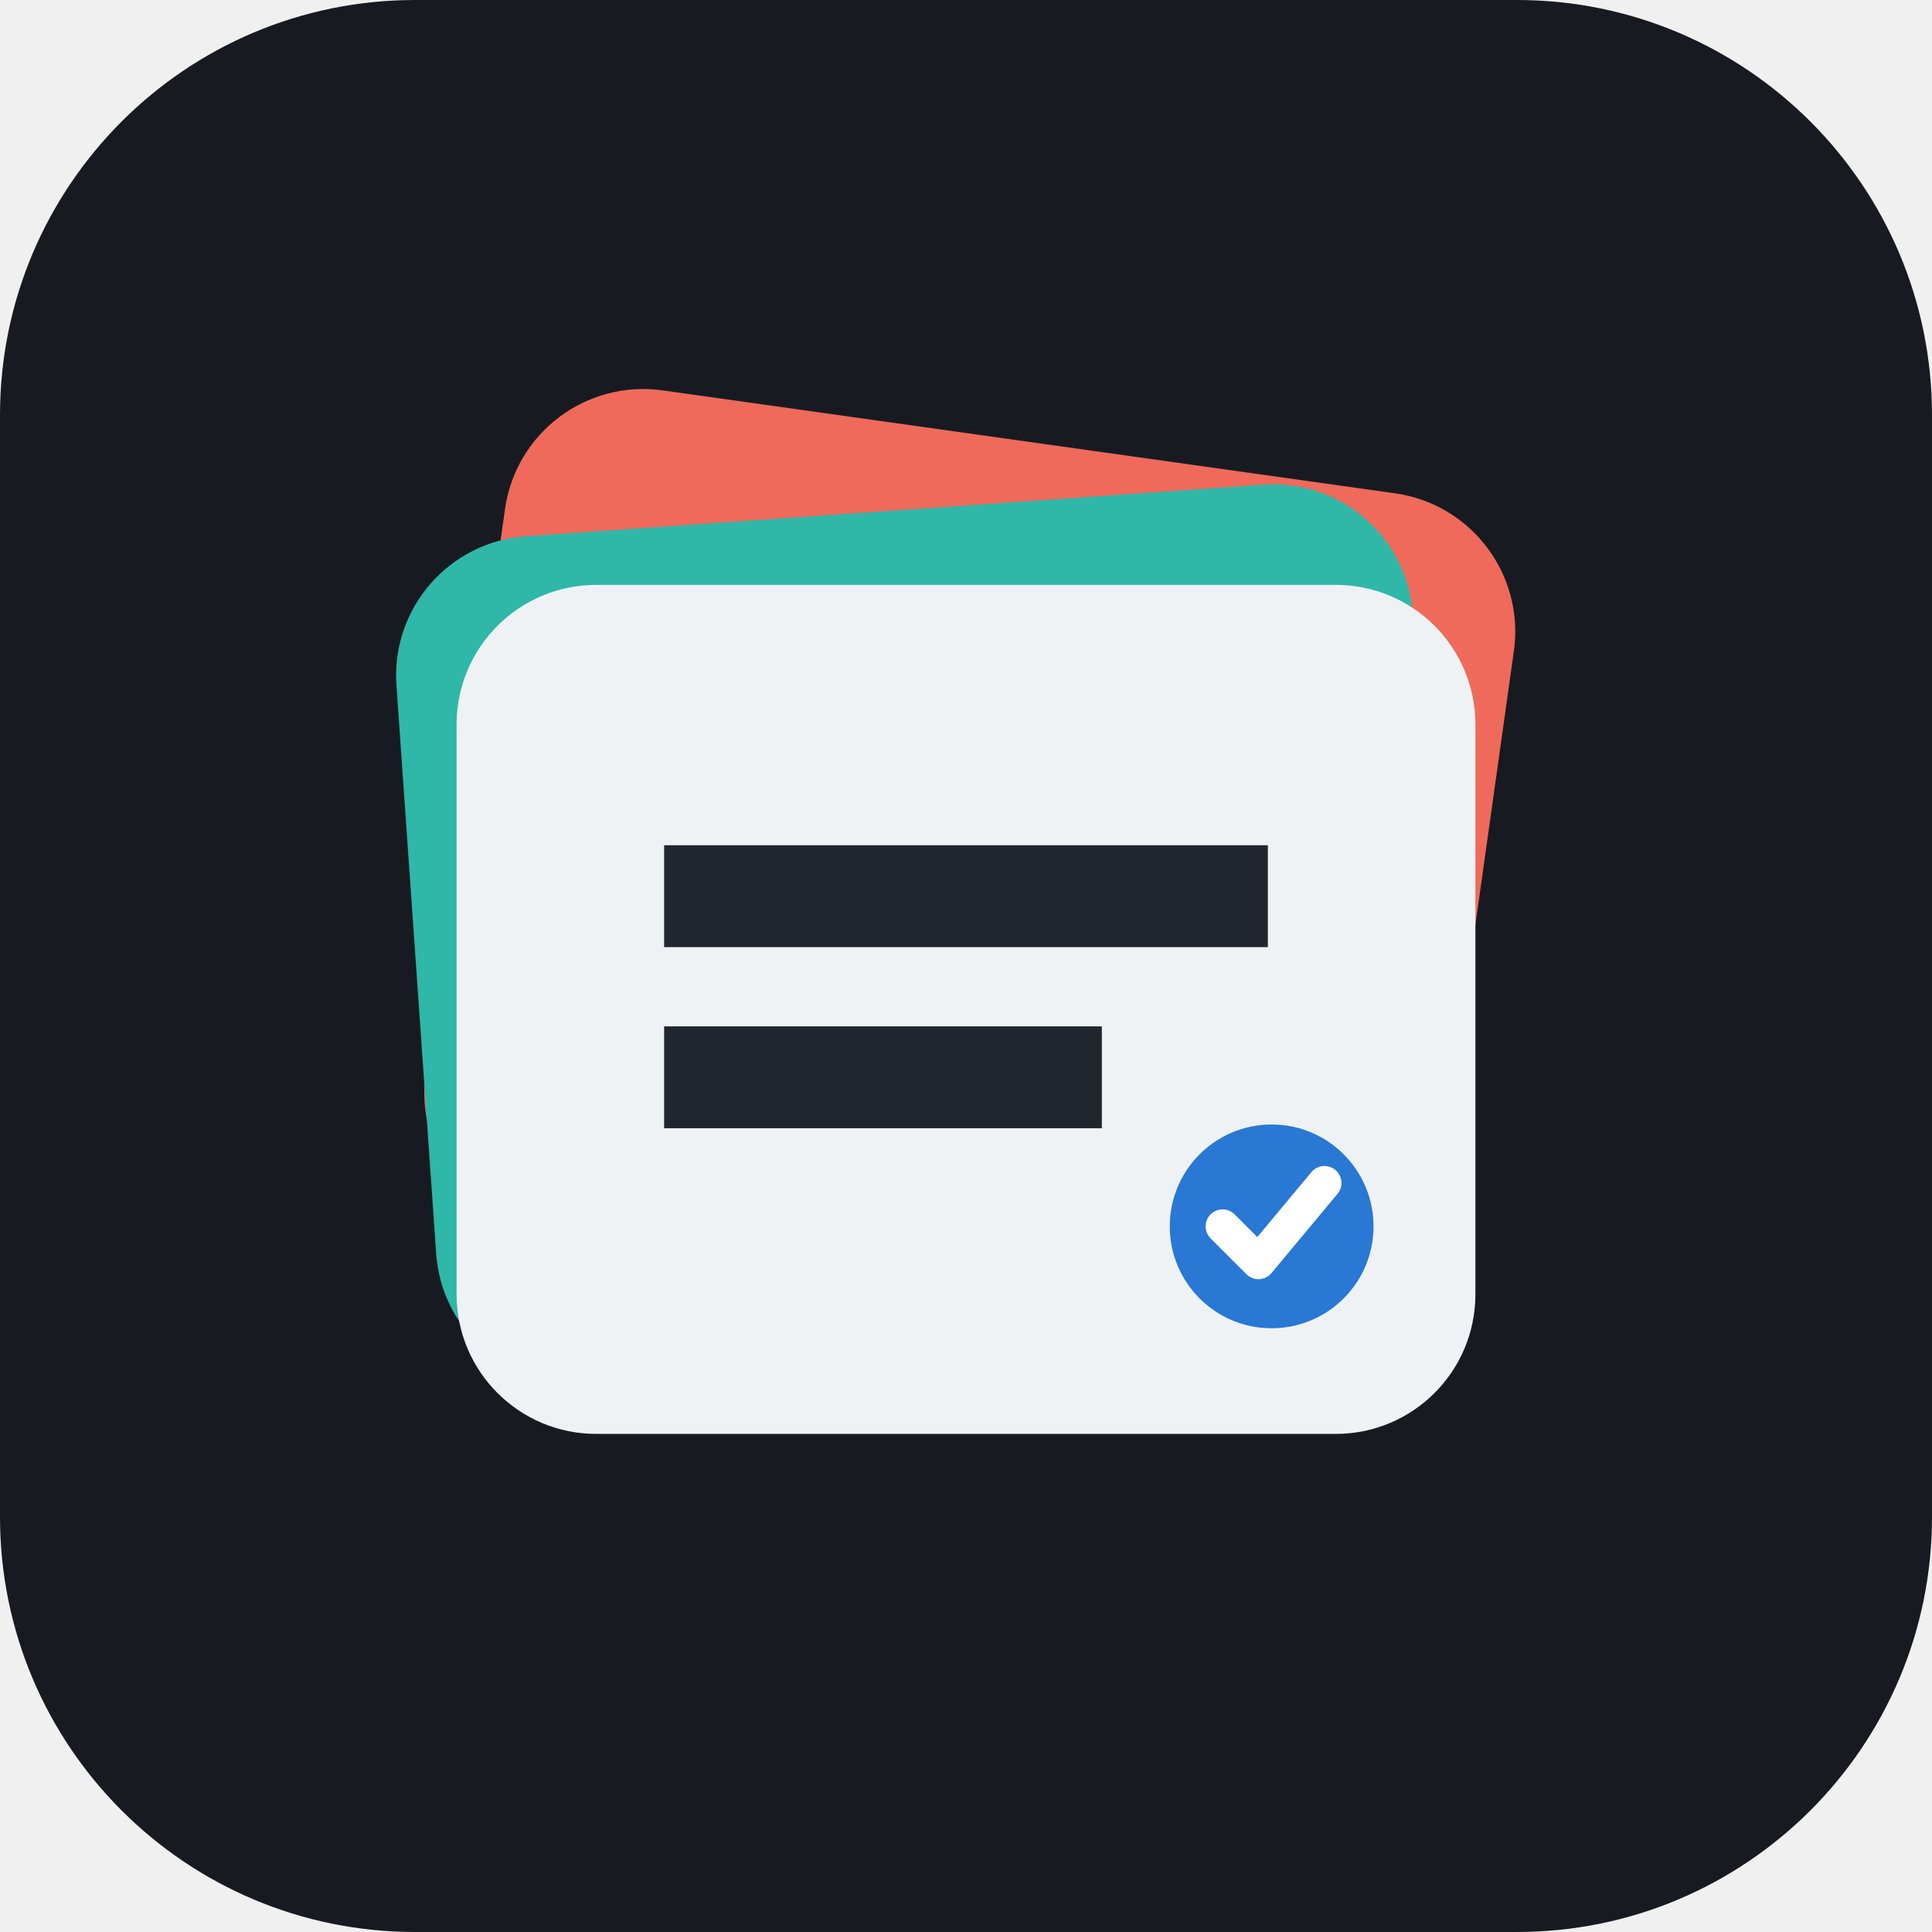
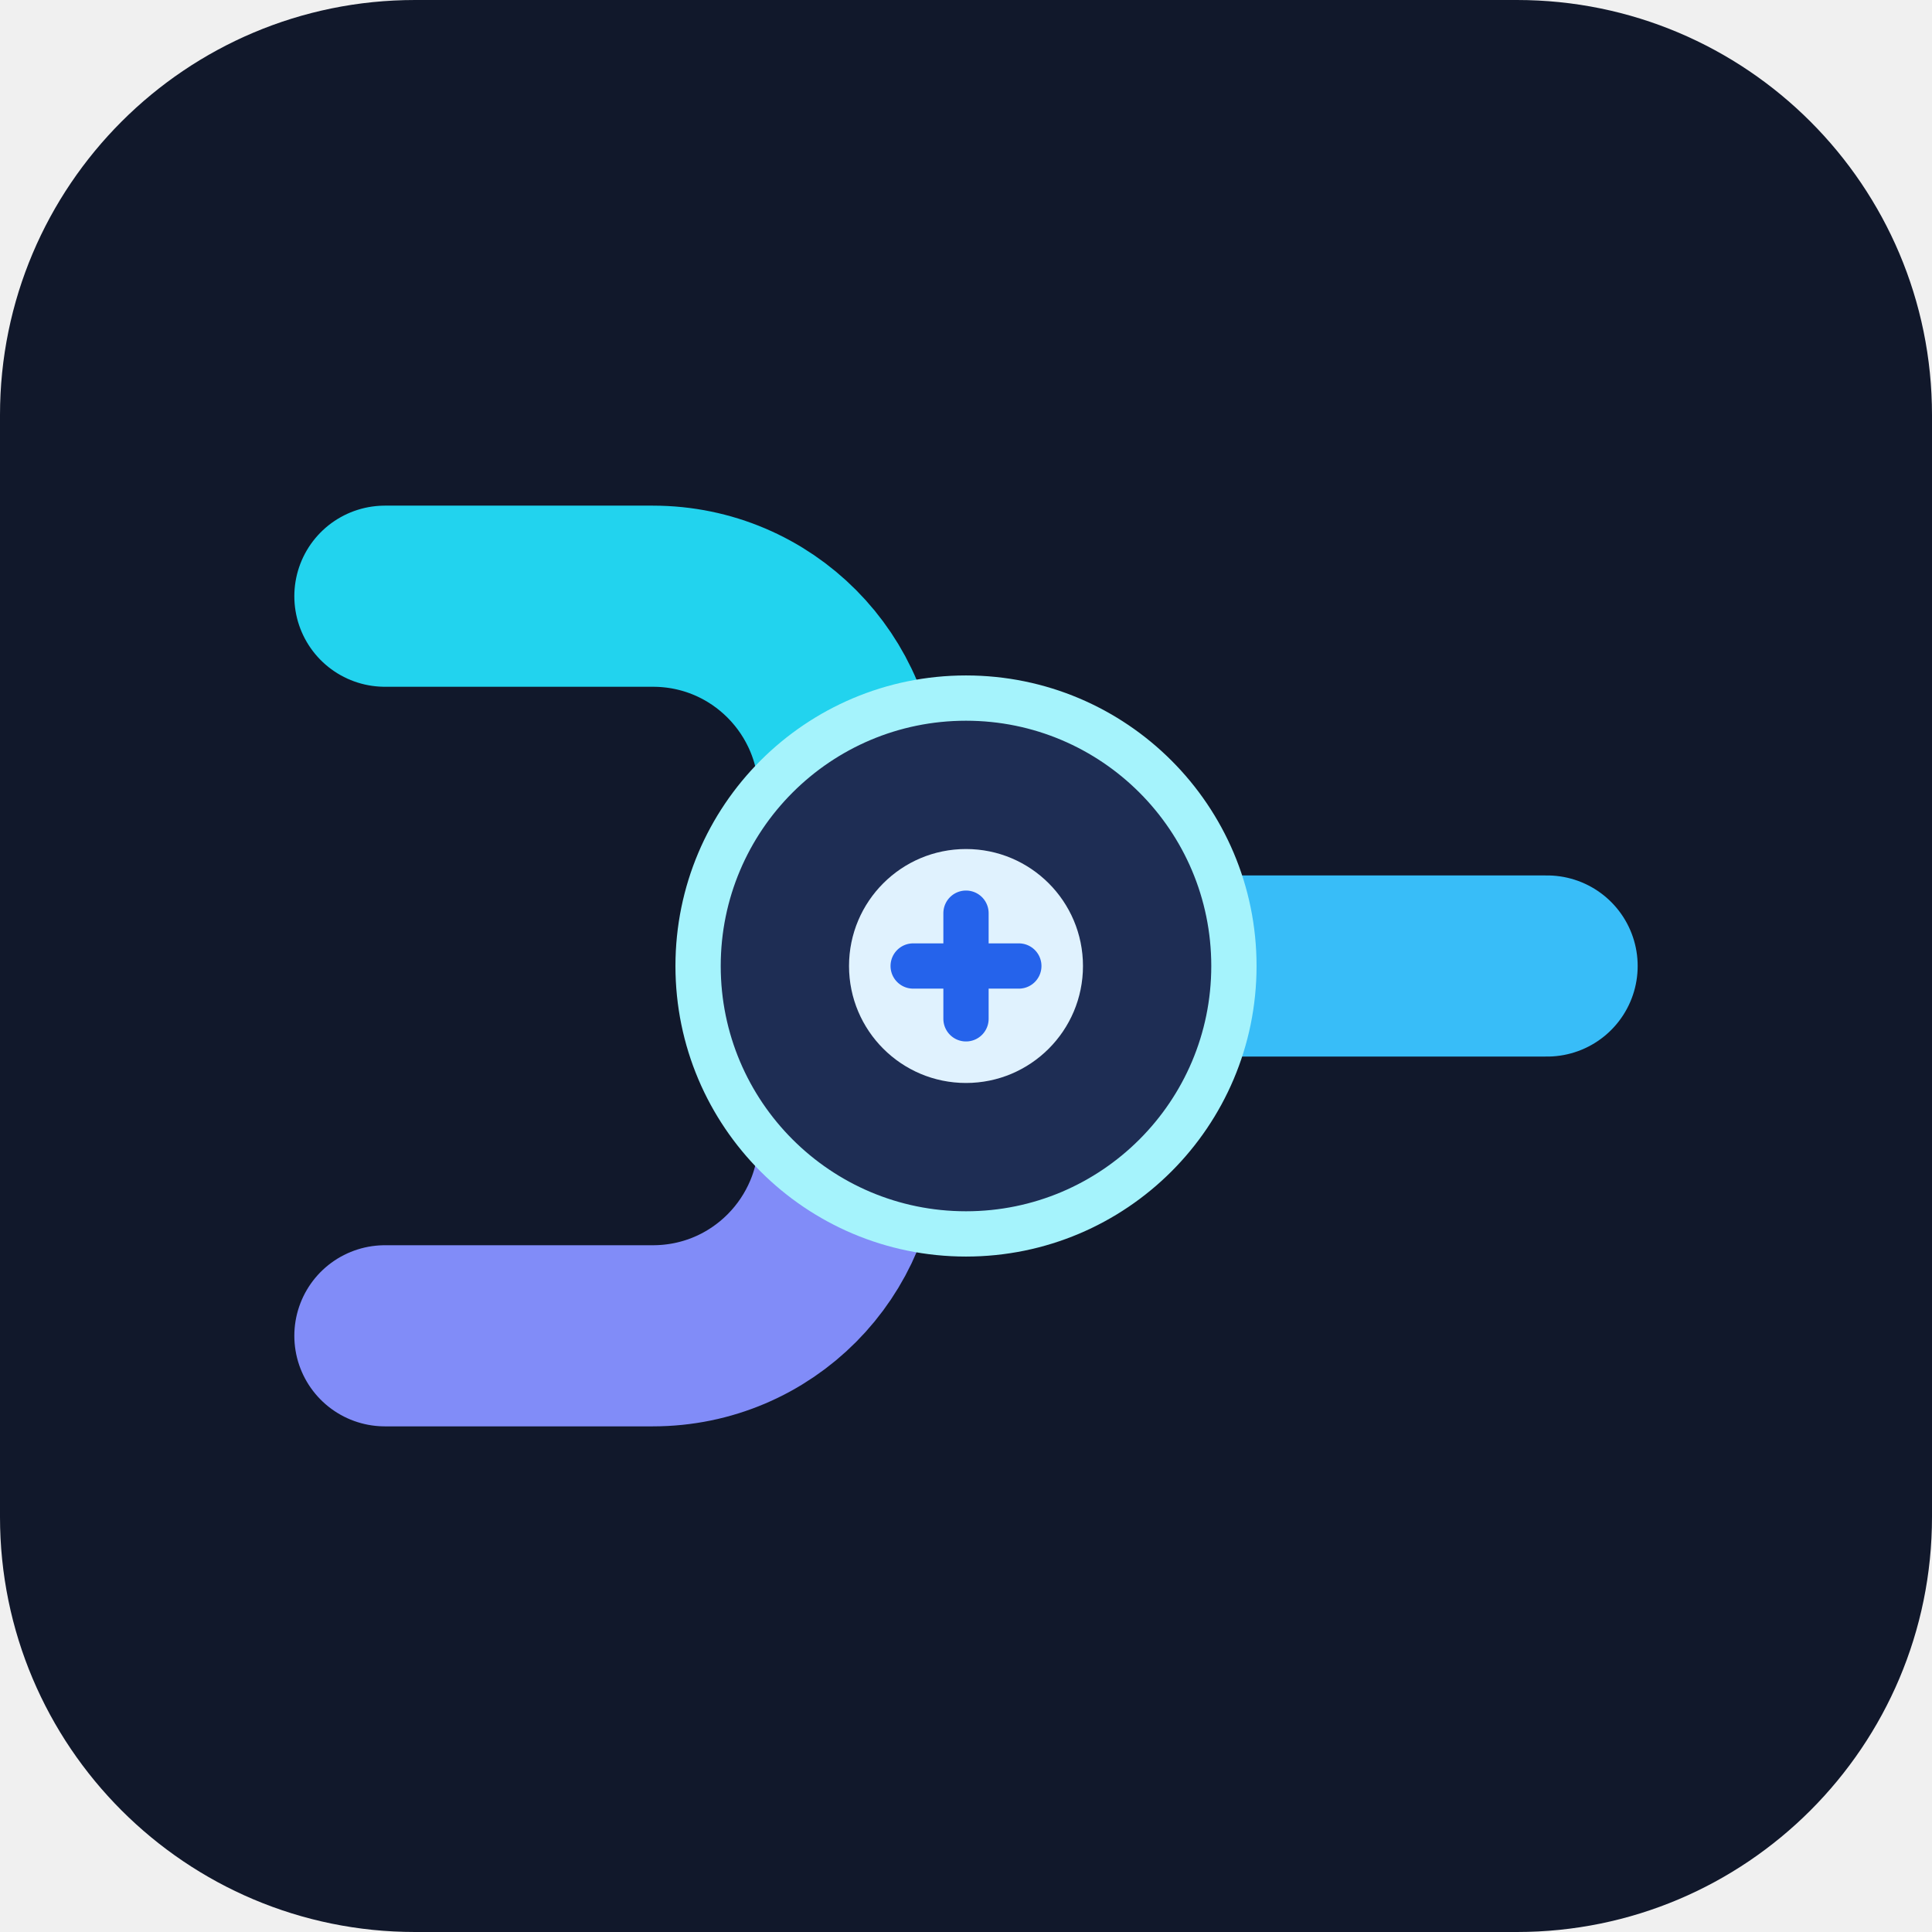
<svg xmlns="http://www.w3.org/2000/svg" viewBox="0 0 1024 1024">
-   <rect width="1024" height="1024" rx="220" fill="#171b21" />
-   <rect x="244" y="232" width="540" height="450" rx="74" fill="#ef6a5b" transform="rotate(8 514 457)" />
-   <rect x="220" y="270" width="540" height="450" rx="74" fill="#2fb7a8" transform="rotate(-4 490 495)" />
-   <rect x="242" y="310" width="540" height="450" rx="74" fill="#eef2f5" />
-   <path d="M352 448h320v54H352zm0 96h232v54H352z" fill="#20262d" />
-   <circle cx="674" cy="650" r="54" fill="#2878d4" />
-   <path d="m648 650 19 19 35-42" fill="none" stroke="#fff" stroke-width="18" stroke-linecap="round" stroke-linejoin="round" />
+   <rect width="1024" height="1024" rx="220" fill="#11182b" />
+   <path d="M204 316h142c58 0 104 47 104 104v30" fill="none" stroke="#22d3ee" stroke-width="96" stroke-linecap="round" stroke-linejoin="round" />
+   <path d="M204 708h142c58 0 104-47 104-104v-30" fill="none" stroke="#818cf8" stroke-width="96" stroke-linecap="round" stroke-linejoin="round" />
+   <path d="M574 512h246" fill="none" stroke="#38bdf8" stroke-width="96" stroke-linecap="round" />
+   <circle cx="512" cy="512" r="142" fill="#1e2d54" stroke="#a5f3fc" stroke-width="24" />
+   <circle cx="512" cy="512" r="62" fill="#e0f2fe" />
+   <path d="M484 512h56M512 484v56" stroke="#2563eb" stroke-width="24" stroke-linecap="round" />
</svg>
